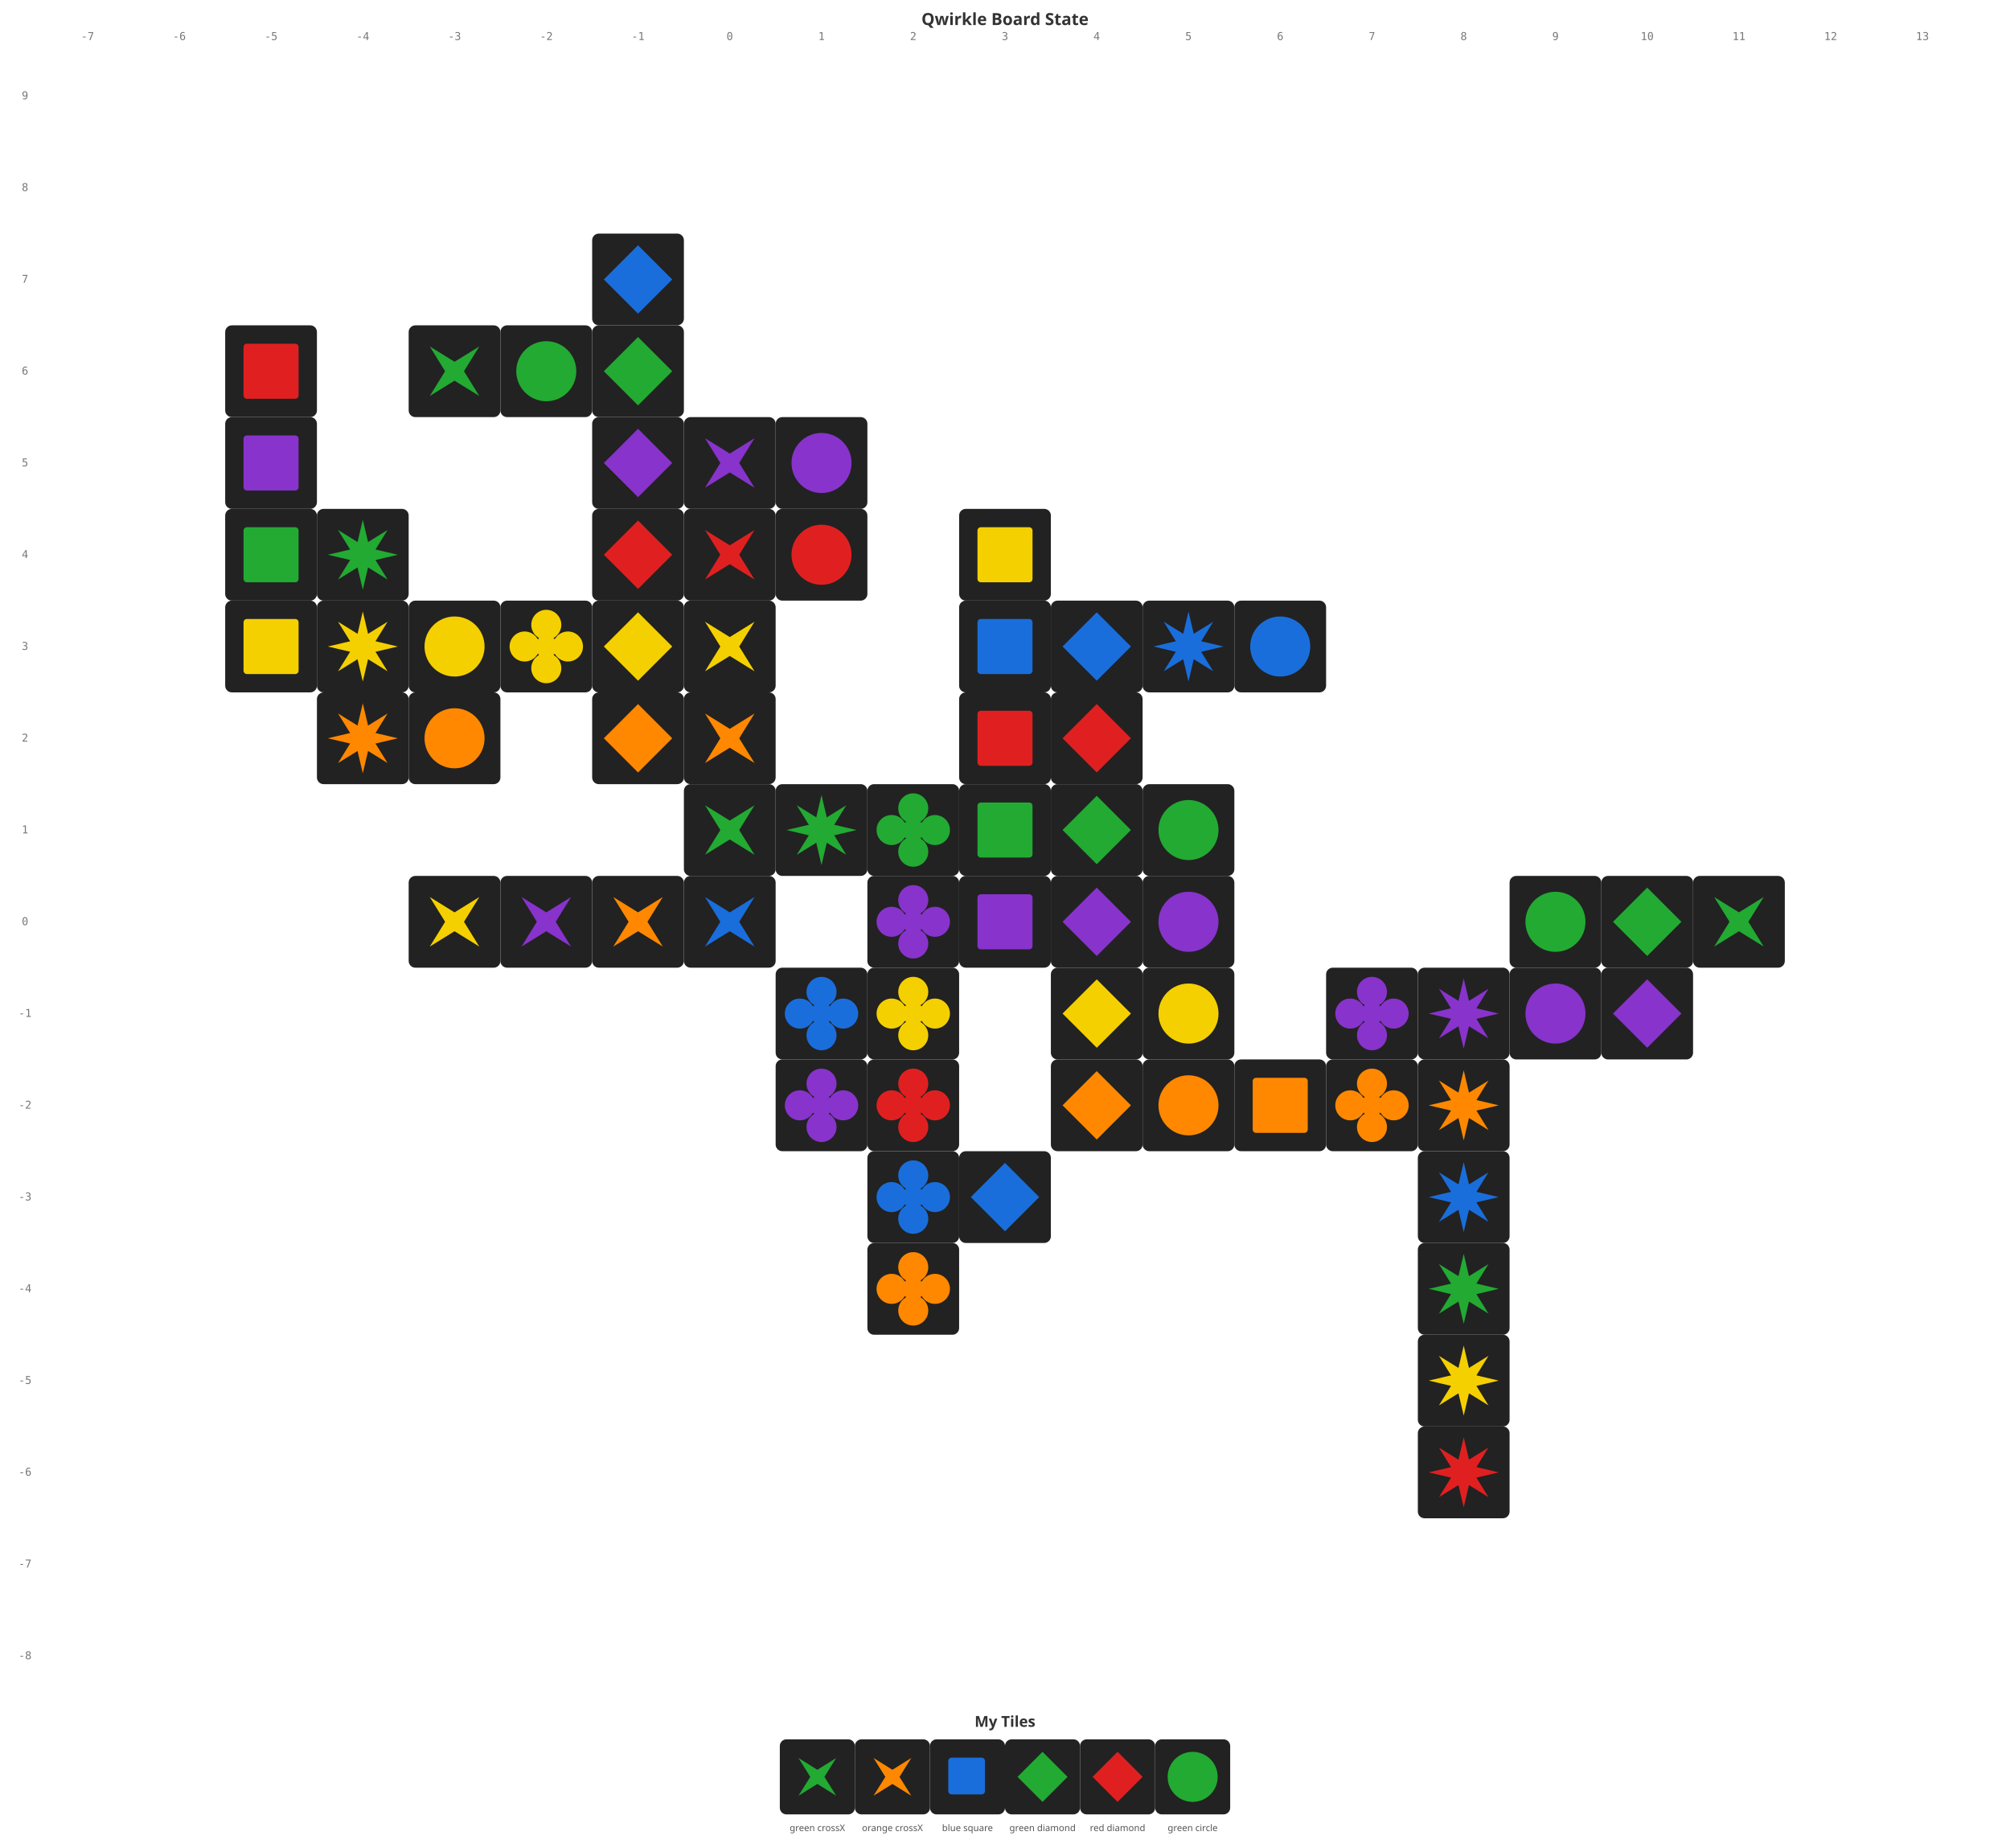
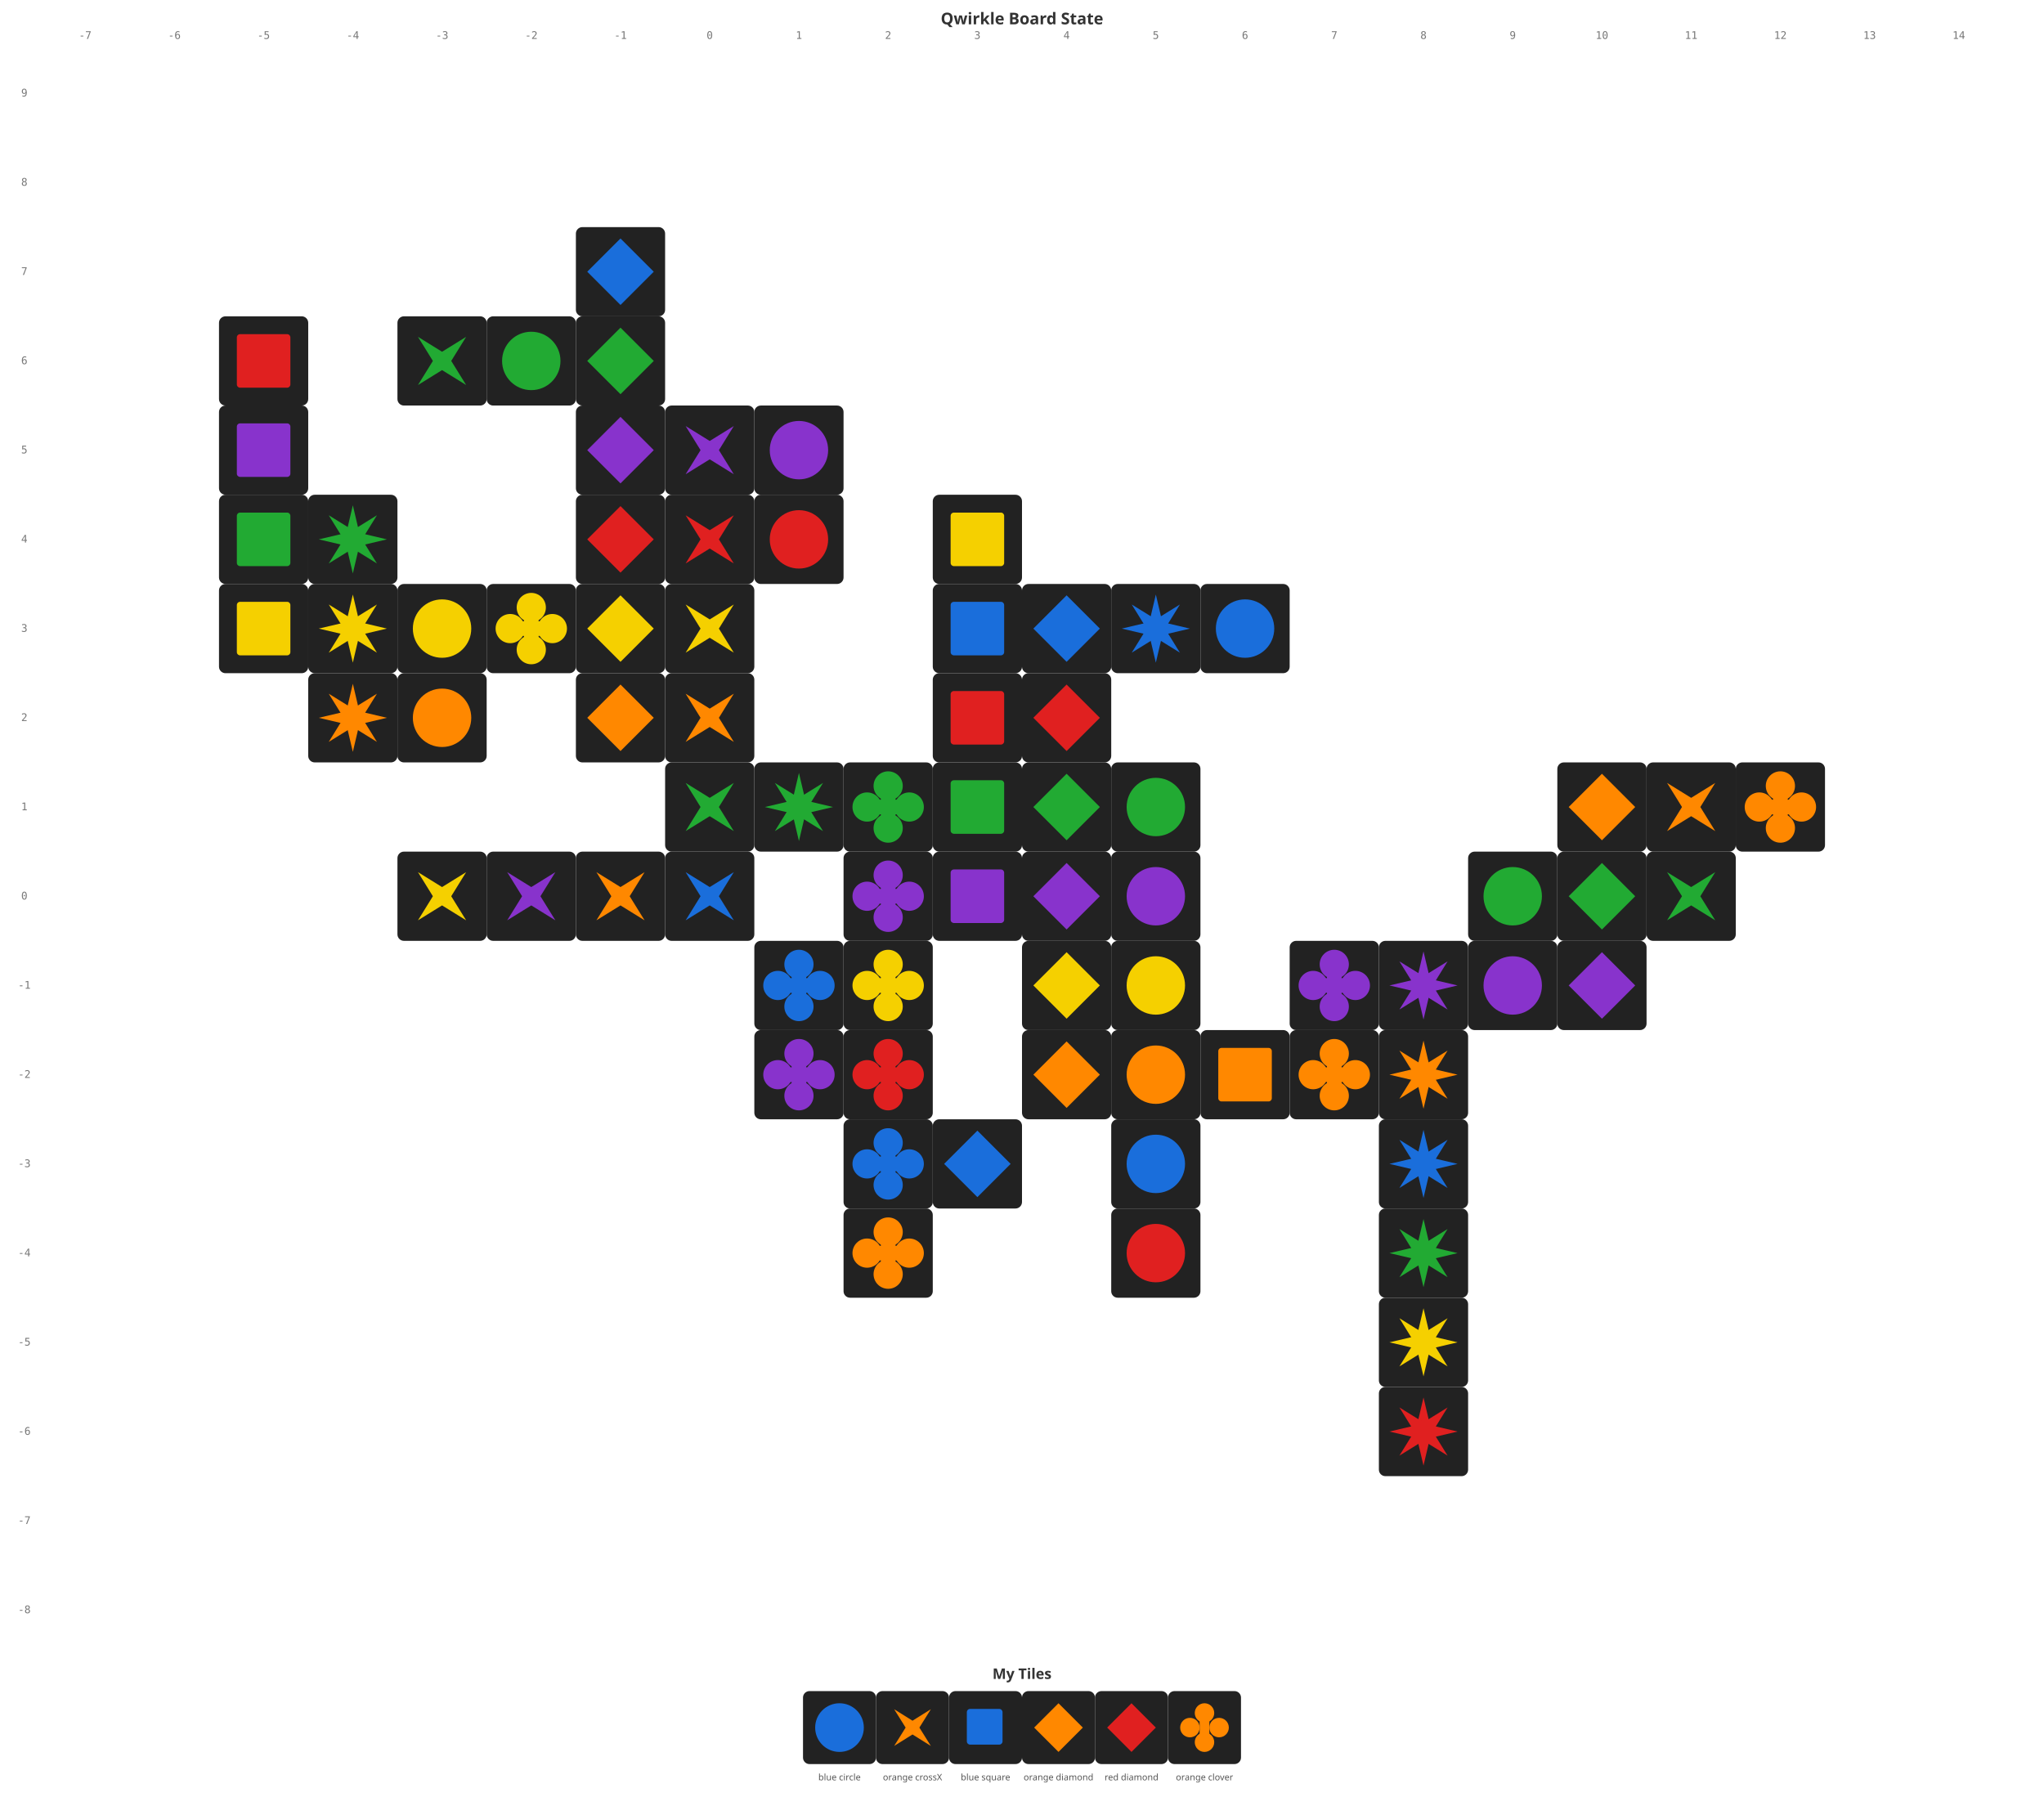
- <svg xmlns="http://www.w3.org/2000/svg" viewBox="0 0 2410 2215" width="2410" height="2215" style="background:#f5f0e8">
-   <text x="1205" y="30" text-anchor="middle" font-size="20" fill="#333" font-family="sans-serif" font-weight="bold">Qwirkle Board State</text>
+ <svg xmlns="http://www.w3.org/2000/svg" viewBox="0 0 2520 2215" width="2520" height="2215" style="background:#f5f0e8">
+   <text x="1260" y="30" text-anchor="middle" font-size="20" fill="#333" font-family="sans-serif" font-weight="bold">Qwirkle Board State</text>
  <text x="105" y="48" text-anchor="middle" font-size="13" fill="#777" font-family="monospace">-7</text>
  <text x="215" y="48" text-anchor="middle" font-size="13" fill="#777" font-family="monospace">-6</text>
  <text x="325" y="48" text-anchor="middle" font-size="13" fill="#777" font-family="monospace">-5</text>
  <text x="435" y="48" text-anchor="middle" font-size="13" fill="#777" font-family="monospace">-4</text>
  <text x="545" y="48" text-anchor="middle" font-size="13" fill="#777" font-family="monospace">-3</text>
  <text x="655" y="48" text-anchor="middle" font-size="13" fill="#777" font-family="monospace">-2</text>
  <text x="765" y="48" text-anchor="middle" font-size="13" fill="#777" font-family="monospace">-1</text>
  <text x="875" y="48" text-anchor="middle" font-size="13" fill="#777" font-family="monospace">0</text>
  <text x="985" y="48" text-anchor="middle" font-size="13" fill="#777" font-family="monospace">1</text>
  <text x="1095" y="48" text-anchor="middle" font-size="13" fill="#777" font-family="monospace">2</text>
  <text x="1205" y="48" text-anchor="middle" font-size="13" fill="#777" font-family="monospace">3</text>
  <text x="1315" y="48" text-anchor="middle" font-size="13" fill="#777" font-family="monospace">4</text>
  <text x="1425" y="48" text-anchor="middle" font-size="13" fill="#777" font-family="monospace">5</text>
  <text x="1535" y="48" text-anchor="middle" font-size="13" fill="#777" font-family="monospace">6</text>
  <text x="1645" y="48" text-anchor="middle" font-size="13" fill="#777" font-family="monospace">7</text>
  <text x="1755" y="48" text-anchor="middle" font-size="13" fill="#777" font-family="monospace">8</text>
  <text x="1865" y="48" text-anchor="middle" font-size="13" fill="#777" font-family="monospace">9</text>
  <text x="1975" y="48" text-anchor="middle" font-size="13" fill="#777" font-family="monospace">10</text>
  <text x="2085" y="48" text-anchor="middle" font-size="13" fill="#777" font-family="monospace">11</text>
  <text x="2195" y="48" text-anchor="middle" font-size="13" fill="#777" font-family="monospace">12</text>
  <text x="2305" y="48" text-anchor="middle" font-size="13" fill="#777" font-family="monospace">13</text>
+   <text x="2415" y="48" text-anchor="middle" font-size="13" fill="#777" font-family="monospace">14</text>
  <text x="30" y="1989" text-anchor="middle" font-size="13" fill="#777" font-family="monospace">-8</text>
  <text x="30" y="1879" text-anchor="middle" font-size="13" fill="#777" font-family="monospace">-7</text>
  <text x="30" y="1769" text-anchor="middle" font-size="13" fill="#777" font-family="monospace">-6</text>
  <text x="30" y="1659" text-anchor="middle" font-size="13" fill="#777" font-family="monospace">-5</text>
  <text x="30" y="1549" text-anchor="middle" font-size="13" fill="#777" font-family="monospace">-4</text>
  <text x="30" y="1439" text-anchor="middle" font-size="13" fill="#777" font-family="monospace">-3</text>
  <text x="30" y="1329" text-anchor="middle" font-size="13" fill="#777" font-family="monospace">-2</text>
  <text x="30" y="1219" text-anchor="middle" font-size="13" fill="#777" font-family="monospace">-1</text>
  <text x="30" y="1109" text-anchor="middle" font-size="13" fill="#777" font-family="monospace">0</text>
  <text x="30" y="999" text-anchor="middle" font-size="13" fill="#777" font-family="monospace">1</text>
  <text x="30" y="889" text-anchor="middle" font-size="13" fill="#777" font-family="monospace">2</text>
  <text x="30" y="779" text-anchor="middle" font-size="13" fill="#777" font-family="monospace">3</text>
  <text x="30" y="669" text-anchor="middle" font-size="13" fill="#777" font-family="monospace">4</text>
  <text x="30" y="559" text-anchor="middle" font-size="13" fill="#777" font-family="monospace">5</text>
  <text x="30" y="449" text-anchor="middle" font-size="13" fill="#777" font-family="monospace">6</text>
  <text x="30" y="339" text-anchor="middle" font-size="13" fill="#777" font-family="monospace">7</text>
  <text x="30" y="229" text-anchor="middle" font-size="13" fill="#777" font-family="monospace">8</text>
  <text x="30" y="119" text-anchor="middle" font-size="13" fill="#777" font-family="monospace">9</text>
  <rect x="270" y="390" width="110" height="110" rx="8" fill="#222" />
  <rect x="292" y="412" width="66" height="66" rx="4" fill="#e02020" />
  <rect x="270" y="500" width="110" height="110" rx="8" fill="#222" />
  <rect x="292" y="522" width="66" height="66" rx="4" fill="#8833cc" />
  <rect x="270" y="610" width="110" height="110" rx="8" fill="#222" />
  <rect x="292" y="632" width="66" height="66" rx="4" fill="#22aa33" />
  <rect x="270" y="720" width="110" height="110" rx="8" fill="#222" />
  <rect x="292" y="742" width="66" height="66" rx="4" fill="#f5d000" />
  <rect x="380" y="610" width="110" height="110" rx="8" fill="#222" />
  <g transform="translate(435,665)">
    <polygon points="0,-42 8,-8 42,0 8,8 0,42 -8,8 -42,0 -8,-8" fill="#22aa33" />
    <polygon points="0,-42 8,-8 42,0 8,8 0,42 -8,8 -42,0 -8,-8" fill="#22aa33" transform="rotate(45)" />
  </g>
  <rect x="380" y="720" width="110" height="110" rx="8" fill="#222" />
  <g transform="translate(435,775)">
    <polygon points="0,-42 8,-8 42,0 8,8 0,42 -8,8 -42,0 -8,-8" fill="#f5d000" />
    <polygon points="0,-42 8,-8 42,0 8,8 0,42 -8,8 -42,0 -8,-8" fill="#f5d000" transform="rotate(45)" />
  </g>
  <rect x="380" y="830" width="110" height="110" rx="8" fill="#222" />
  <g transform="translate(435,885)">
    <polygon points="0,-42 8,-8 42,0 8,8 0,42 -8,8 -42,0 -8,-8" fill="#ff8800" />
    <polygon points="0,-42 8,-8 42,0 8,8 0,42 -8,8 -42,0 -8,-8" fill="#ff8800" transform="rotate(45)" />
  </g>
  <rect x="490" y="390" width="110" height="110" rx="8" fill="#222" />
  <g transform="translate(545,445) rotate(45)">
    <polygon points="0,-42 8,-8 42,0 8,8 0,42 -8,8 -42,0 -8,-8" fill="#22aa33" />
  </g>
  <rect x="490" y="720" width="110" height="110" rx="8" fill="#222" />
  <circle cx="545" cy="775" r="36" fill="#f5d000" />
  <rect x="490" y="830" width="110" height="110" rx="8" fill="#222" />
  <circle cx="545" cy="885" r="36" fill="#ff8800" />
  <rect x="490" y="1050" width="110" height="110" rx="8" fill="#222" />
  <g transform="translate(545,1105) rotate(45)">
    <polygon points="0,-42 8,-8 42,0 8,8 0,42 -8,8 -42,0 -8,-8" fill="#f5d000" />
  </g>
  <rect x="600" y="390" width="110" height="110" rx="8" fill="#222" />
  <circle cx="655" cy="445" r="36" fill="#22aa33" />
  <rect x="600" y="720" width="110" height="110" rx="8" fill="#222" />
  <g transform="translate(655,775)">
    <circle cx="0" cy="-26" r="18" fill="#f5d000" />
    <circle cx="26" cy="0" r="18" fill="#f5d000" />
    <circle cx="0" cy="26" r="18" fill="#f5d000" />
    <circle cx="-26" cy="0" r="18" fill="#f5d000" />
    <rect x="-9" y="-26" width="18" height="52" fill="#f5d000" />
    <rect x="-26" y="-9" width="52" height="18" fill="#f5d000" />
  </g>
  <rect x="600" y="1050" width="110" height="110" rx="8" fill="#222" />
  <g transform="translate(655,1105) rotate(45)">
    <polygon points="0,-42 8,-8 42,0 8,8 0,42 -8,8 -42,0 -8,-8" fill="#8833cc" />
  </g>
  <rect x="710" y="280" width="110" height="110" rx="8" fill="#222" />
  <polygon points="765,294 806,335 765,376 724,335" fill="#1a6edb" />
  <rect x="710" y="390" width="110" height="110" rx="8" fill="#222" />
  <polygon points="765,404 806,445 765,486 724,445" fill="#22aa33" />
  <rect x="710" y="500" width="110" height="110" rx="8" fill="#222" />
  <polygon points="765,514 806,555 765,596 724,555" fill="#8833cc" />
  <rect x="710" y="610" width="110" height="110" rx="8" fill="#222" />
  <polygon points="765,624 806,665 765,706 724,665" fill="#e02020" />
  <rect x="710" y="720" width="110" height="110" rx="8" fill="#222" />
  <polygon points="765,734 806,775 765,816 724,775" fill="#f5d000" />
  <rect x="710" y="830" width="110" height="110" rx="8" fill="#222" />
  <polygon points="765,844 806,885 765,926 724,885" fill="#ff8800" />
  <rect x="710" y="1050" width="110" height="110" rx="8" fill="#222" />
  <g transform="translate(765,1105) rotate(45)">
    <polygon points="0,-42 8,-8 42,0 8,8 0,42 -8,8 -42,0 -8,-8" fill="#ff8800" />
  </g>
  <rect x="820" y="500" width="110" height="110" rx="8" fill="#222" />
  <g transform="translate(875,555) rotate(45)">
    <polygon points="0,-42 8,-8 42,0 8,8 0,42 -8,8 -42,0 -8,-8" fill="#8833cc" />
  </g>
  <rect x="820" y="610" width="110" height="110" rx="8" fill="#222" />
  <g transform="translate(875,665) rotate(45)">
    <polygon points="0,-42 8,-8 42,0 8,8 0,42 -8,8 -42,0 -8,-8" fill="#e02020" />
  </g>
  <rect x="820" y="720" width="110" height="110" rx="8" fill="#222" />
  <g transform="translate(875,775) rotate(45)">
    <polygon points="0,-42 8,-8 42,0 8,8 0,42 -8,8 -42,0 -8,-8" fill="#f5d000" />
  </g>
  <rect x="820" y="830" width="110" height="110" rx="8" fill="#222" />
  <g transform="translate(875,885) rotate(45)">
    <polygon points="0,-42 8,-8 42,0 8,8 0,42 -8,8 -42,0 -8,-8" fill="#ff8800" />
  </g>
  <rect x="820" y="940" width="110" height="110" rx="8" fill="#222" />
  <g transform="translate(875,995) rotate(45)">
    <polygon points="0,-42 8,-8 42,0 8,8 0,42 -8,8 -42,0 -8,-8" fill="#22aa33" />
  </g>
  <rect x="820" y="1050" width="110" height="110" rx="8" fill="#222" />
  <g transform="translate(875,1105) rotate(45)">
    <polygon points="0,-42 8,-8 42,0 8,8 0,42 -8,8 -42,0 -8,-8" fill="#1a6edb" />
  </g>
  <rect x="930" y="500" width="110" height="110" rx="8" fill="#222" />
  <circle cx="985" cy="555" r="36" fill="#8833cc" />
  <rect x="930" y="610" width="110" height="110" rx="8" fill="#222" />
  <circle cx="985" cy="665" r="36" fill="#e02020" />
  <rect x="930" y="940" width="110" height="110" rx="8" fill="#222" />
  <g transform="translate(985,995)">
    <polygon points="0,-42 8,-8 42,0 8,8 0,42 -8,8 -42,0 -8,-8" fill="#22aa33" />
    <polygon points="0,-42 8,-8 42,0 8,8 0,42 -8,8 -42,0 -8,-8" fill="#22aa33" transform="rotate(45)" />
  </g>
  <rect x="930" y="1160" width="110" height="110" rx="8" fill="#222" />
  <g transform="translate(985,1215)">
    <circle cx="0" cy="-26" r="18" fill="#1a6edb" />
    <circle cx="26" cy="0" r="18" fill="#1a6edb" />
    <circle cx="0" cy="26" r="18" fill="#1a6edb" />
    <circle cx="-26" cy="0" r="18" fill="#1a6edb" />
    <rect x="-9" y="-26" width="18" height="52" fill="#1a6edb" />
    <rect x="-26" y="-9" width="52" height="18" fill="#1a6edb" />
  </g>
  <rect x="930" y="1270" width="110" height="110" rx="8" fill="#222" />
  <g transform="translate(985,1325)">
    <circle cx="0" cy="-26" r="18" fill="#8833cc" />
    <circle cx="26" cy="0" r="18" fill="#8833cc" />
    <circle cx="0" cy="26" r="18" fill="#8833cc" />
    <circle cx="-26" cy="0" r="18" fill="#8833cc" />
    <rect x="-9" y="-26" width="18" height="52" fill="#8833cc" />
    <rect x="-26" y="-9" width="52" height="18" fill="#8833cc" />
  </g>
  <rect x="1040" y="940" width="110" height="110" rx="8" fill="#222" />
  <g transform="translate(1095,995)">
    <circle cx="0" cy="-26" r="18" fill="#22aa33" />
    <circle cx="26" cy="0" r="18" fill="#22aa33" />
    <circle cx="0" cy="26" r="18" fill="#22aa33" />
    <circle cx="-26" cy="0" r="18" fill="#22aa33" />
    <rect x="-9" y="-26" width="18" height="52" fill="#22aa33" />
    <rect x="-26" y="-9" width="52" height="18" fill="#22aa33" />
  </g>
  <rect x="1040" y="1050" width="110" height="110" rx="8" fill="#222" />
  <g transform="translate(1095,1105)">
    <circle cx="0" cy="-26" r="18" fill="#8833cc" />
    <circle cx="26" cy="0" r="18" fill="#8833cc" />
    <circle cx="0" cy="26" r="18" fill="#8833cc" />
    <circle cx="-26" cy="0" r="18" fill="#8833cc" />
    <rect x="-9" y="-26" width="18" height="52" fill="#8833cc" />
    <rect x="-26" y="-9" width="52" height="18" fill="#8833cc" />
  </g>
  <rect x="1040" y="1160" width="110" height="110" rx="8" fill="#222" />
  <g transform="translate(1095,1215)">
    <circle cx="0" cy="-26" r="18" fill="#f5d000" />
    <circle cx="26" cy="0" r="18" fill="#f5d000" />
    <circle cx="0" cy="26" r="18" fill="#f5d000" />
    <circle cx="-26" cy="0" r="18" fill="#f5d000" />
    <rect x="-9" y="-26" width="18" height="52" fill="#f5d000" />
    <rect x="-26" y="-9" width="52" height="18" fill="#f5d000" />
  </g>
  <rect x="1040" y="1270" width="110" height="110" rx="8" fill="#222" />
  <g transform="translate(1095,1325)">
    <circle cx="0" cy="-26" r="18" fill="#e02020" />
    <circle cx="26" cy="0" r="18" fill="#e02020" />
    <circle cx="0" cy="26" r="18" fill="#e02020" />
    <circle cx="-26" cy="0" r="18" fill="#e02020" />
    <rect x="-9" y="-26" width="18" height="52" fill="#e02020" />
    <rect x="-26" y="-9" width="52" height="18" fill="#e02020" />
  </g>
  <rect x="1040" y="1380" width="110" height="110" rx="8" fill="#222" />
  <g transform="translate(1095,1435)">
    <circle cx="0" cy="-26" r="18" fill="#1a6edb" />
    <circle cx="26" cy="0" r="18" fill="#1a6edb" />
    <circle cx="0" cy="26" r="18" fill="#1a6edb" />
    <circle cx="-26" cy="0" r="18" fill="#1a6edb" />
    <rect x="-9" y="-26" width="18" height="52" fill="#1a6edb" />
    <rect x="-26" y="-9" width="52" height="18" fill="#1a6edb" />
  </g>
  <rect x="1040" y="1490" width="110" height="110" rx="8" fill="#222" />
  <g transform="translate(1095,1545)">
    <circle cx="0" cy="-26" r="18" fill="#ff8800" />
    <circle cx="26" cy="0" r="18" fill="#ff8800" />
    <circle cx="0" cy="26" r="18" fill="#ff8800" />
    <circle cx="-26" cy="0" r="18" fill="#ff8800" />
    <rect x="-9" y="-26" width="18" height="52" fill="#ff8800" />
    <rect x="-26" y="-9" width="52" height="18" fill="#ff8800" />
  </g>
  <rect x="1150" y="610" width="110" height="110" rx="8" fill="#222" />
  <rect x="1172" y="632" width="66" height="66" rx="4" fill="#f5d000" />
  <rect x="1150" y="720" width="110" height="110" rx="8" fill="#222" />
  <rect x="1172" y="742" width="66" height="66" rx="4" fill="#1a6edb" />
  <rect x="1150" y="830" width="110" height="110" rx="8" fill="#222" />
  <rect x="1172" y="852" width="66" height="66" rx="4" fill="#e02020" />
  <rect x="1150" y="940" width="110" height="110" rx="8" fill="#222" />
  <rect x="1172" y="962" width="66" height="66" rx="4" fill="#22aa33" />
  <rect x="1150" y="1050" width="110" height="110" rx="8" fill="#222" />
  <rect x="1172" y="1072" width="66" height="66" rx="4" fill="#8833cc" />
  <rect x="1150" y="1380" width="110" height="110" rx="8" fill="#222" />
  <polygon points="1205,1394 1246,1435 1205,1476 1164,1435" fill="#1a6edb" />
  <rect x="1260" y="720" width="110" height="110" rx="8" fill="#222" />
  <polygon points="1315,734 1356,775 1315,816 1274,775" fill="#1a6edb" />
  <rect x="1260" y="830" width="110" height="110" rx="8" fill="#222" />
  <polygon points="1315,844 1356,885 1315,926 1274,885" fill="#e02020" />
  <rect x="1260" y="940" width="110" height="110" rx="8" fill="#222" />
  <polygon points="1315,954 1356,995 1315,1036 1274,995" fill="#22aa33" />
  <rect x="1260" y="1050" width="110" height="110" rx="8" fill="#222" />
  <polygon points="1315,1064 1356,1105 1315,1146 1274,1105" fill="#8833cc" />
  <rect x="1260" y="1160" width="110" height="110" rx="8" fill="#222" />
  <polygon points="1315,1174 1356,1215 1315,1256 1274,1215" fill="#f5d000" />
  <rect x="1260" y="1270" width="110" height="110" rx="8" fill="#222" />
  <polygon points="1315,1284 1356,1325 1315,1366 1274,1325" fill="#ff8800" />
  <rect x="1370" y="720" width="110" height="110" rx="8" fill="#222" />
  <g transform="translate(1425,775)">
    <polygon points="0,-42 8,-8 42,0 8,8 0,42 -8,8 -42,0 -8,-8" fill="#1a6edb" />
    <polygon points="0,-42 8,-8 42,0 8,8 0,42 -8,8 -42,0 -8,-8" fill="#1a6edb" transform="rotate(45)" />
  </g>
  <rect x="1370" y="940" width="110" height="110" rx="8" fill="#222" />
  <circle cx="1425" cy="995" r="36" fill="#22aa33" />
  <rect x="1370" y="1050" width="110" height="110" rx="8" fill="#222" />
  <circle cx="1425" cy="1105" r="36" fill="#8833cc" />
  <rect x="1370" y="1160" width="110" height="110" rx="8" fill="#222" />
  <circle cx="1425" cy="1215" r="36" fill="#f5d000" />
  <rect x="1370" y="1270" width="110" height="110" rx="8" fill="#222" />
  <circle cx="1425" cy="1325" r="36" fill="#ff8800" />
+   <rect x="1370" y="1380" width="110" height="110" rx="8" fill="#222" />
+   <circle cx="1425" cy="1435" r="36" fill="#1a6edb" />
+   <rect x="1370" y="1490" width="110" height="110" rx="8" fill="#222" />
+   <circle cx="1425" cy="1545" r="36" fill="#e02020" />
  <rect x="1480" y="720" width="110" height="110" rx="8" fill="#222" />
  <circle cx="1535" cy="775" r="36" fill="#1a6edb" />
  <rect x="1480" y="1270" width="110" height="110" rx="8" fill="#222" />
  <rect x="1502" y="1292" width="66" height="66" rx="4" fill="#ff8800" />
  <rect x="1590" y="1160" width="110" height="110" rx="8" fill="#222" />
  <g transform="translate(1645,1215)">
    <circle cx="0" cy="-26" r="18" fill="#8833cc" />
    <circle cx="26" cy="0" r="18" fill="#8833cc" />
    <circle cx="0" cy="26" r="18" fill="#8833cc" />
    <circle cx="-26" cy="0" r="18" fill="#8833cc" />
    <rect x="-9" y="-26" width="18" height="52" fill="#8833cc" />
    <rect x="-26" y="-9" width="52" height="18" fill="#8833cc" />
  </g>
  <rect x="1590" y="1270" width="110" height="110" rx="8" fill="#222" />
  <g transform="translate(1645,1325)">
    <circle cx="0" cy="-26" r="18" fill="#ff8800" />
    <circle cx="26" cy="0" r="18" fill="#ff8800" />
    <circle cx="0" cy="26" r="18" fill="#ff8800" />
    <circle cx="-26" cy="0" r="18" fill="#ff8800" />
    <rect x="-9" y="-26" width="18" height="52" fill="#ff8800" />
    <rect x="-26" y="-9" width="52" height="18" fill="#ff8800" />
  </g>
  <rect x="1700" y="1160" width="110" height="110" rx="8" fill="#222" />
  <g transform="translate(1755,1215)">
    <polygon points="0,-42 8,-8 42,0 8,8 0,42 -8,8 -42,0 -8,-8" fill="#8833cc" />
    <polygon points="0,-42 8,-8 42,0 8,8 0,42 -8,8 -42,0 -8,-8" fill="#8833cc" transform="rotate(45)" />
  </g>
  <rect x="1700" y="1270" width="110" height="110" rx="8" fill="#222" />
  <g transform="translate(1755,1325)">
    <polygon points="0,-42 8,-8 42,0 8,8 0,42 -8,8 -42,0 -8,-8" fill="#ff8800" />
    <polygon points="0,-42 8,-8 42,0 8,8 0,42 -8,8 -42,0 -8,-8" fill="#ff8800" transform="rotate(45)" />
  </g>
  <rect x="1700" y="1380" width="110" height="110" rx="8" fill="#222" />
  <g transform="translate(1755,1435)">
    <polygon points="0,-42 8,-8 42,0 8,8 0,42 -8,8 -42,0 -8,-8" fill="#1a6edb" />
    <polygon points="0,-42 8,-8 42,0 8,8 0,42 -8,8 -42,0 -8,-8" fill="#1a6edb" transform="rotate(45)" />
  </g>
  <rect x="1700" y="1490" width="110" height="110" rx="8" fill="#222" />
  <g transform="translate(1755,1545)">
    <polygon points="0,-42 8,-8 42,0 8,8 0,42 -8,8 -42,0 -8,-8" fill="#22aa33" />
    <polygon points="0,-42 8,-8 42,0 8,8 0,42 -8,8 -42,0 -8,-8" fill="#22aa33" transform="rotate(45)" />
  </g>
  <rect x="1700" y="1600" width="110" height="110" rx="8" fill="#222" />
  <g transform="translate(1755,1655)">
    <polygon points="0,-42 8,-8 42,0 8,8 0,42 -8,8 -42,0 -8,-8" fill="#f5d000" />
    <polygon points="0,-42 8,-8 42,0 8,8 0,42 -8,8 -42,0 -8,-8" fill="#f5d000" transform="rotate(45)" />
  </g>
  <rect x="1700" y="1710" width="110" height="110" rx="8" fill="#222" />
  <g transform="translate(1755,1765)">
    <polygon points="0,-42 8,-8 42,0 8,8 0,42 -8,8 -42,0 -8,-8" fill="#e02020" />
    <polygon points="0,-42 8,-8 42,0 8,8 0,42 -8,8 -42,0 -8,-8" fill="#e02020" transform="rotate(45)" />
  </g>
  <rect x="1810" y="1050" width="110" height="110" rx="8" fill="#222" />
  <circle cx="1865" cy="1105" r="36" fill="#22aa33" />
  <rect x="1810" y="1160" width="110" height="110" rx="8" fill="#222" />
  <circle cx="1865" cy="1215" r="36" fill="#8833cc" />
+   <rect x="1920" y="940" width="110" height="110" rx="8" fill="#222" />
+   <polygon points="1975,954 2016,995 1975,1036 1934,995" fill="#ff8800" />
  <rect x="1920" y="1050" width="110" height="110" rx="8" fill="#222" />
  <polygon points="1975,1064 2016,1105 1975,1146 1934,1105" fill="#22aa33" />
  <rect x="1920" y="1160" width="110" height="110" rx="8" fill="#222" />
  <polygon points="1975,1174 2016,1215 1975,1256 1934,1215" fill="#8833cc" />
+   <rect x="2030" y="940" width="110" height="110" rx="8" fill="#222" />
+   <g transform="translate(2085,995) rotate(45)">
+     <polygon points="0,-42 8,-8 42,0 8,8 0,42 -8,8 -42,0 -8,-8" fill="#ff8800" />
+   </g>
  <rect x="2030" y="1050" width="110" height="110" rx="8" fill="#222" />
  <g transform="translate(2085,1105) rotate(45)">
    <polygon points="0,-42 8,-8 42,0 8,8 0,42 -8,8 -42,0 -8,-8" fill="#22aa33" />
  </g>
-   <text x="1205" y="2070" text-anchor="middle" font-size="18" fill="#333" font-family="sans-serif" font-weight="bold">My Tiles</text>
-   <rect x="935" y="2085" width="90" height="90" rx="8" fill="#222" />
-   <g transform="translate(980,2130) rotate(45)">
-     <polygon points="0,-32 6,-6 32,0 6,6 0,32 -6,6 -32,0 -6,-6" fill="#22aa33" />
-   </g>
-   <text x="980" y="2195" text-anchor="middle" font-size="11" fill="#555" font-family="sans-serif">green crossX</text>
-   <rect x="1025" y="2085" width="90" height="90" rx="8" fill="#222" />
-   <g transform="translate(1070,2130) rotate(45)">
+   <rect x="2140" y="940" width="110" height="110" rx="8" fill="#222" />
+   <g transform="translate(2195,995)">
+     <circle cx="0" cy="-26" r="18" fill="#ff8800" />
+     <circle cx="26" cy="0" r="18" fill="#ff8800" />
+     <circle cx="0" cy="26" r="18" fill="#ff8800" />
+     <circle cx="-26" cy="0" r="18" fill="#ff8800" />
+     <rect x="-9" y="-26" width="18" height="52" fill="#ff8800" />
+     <rect x="-26" y="-9" width="52" height="18" fill="#ff8800" />
+   </g>
+   <text x="1260" y="2070" text-anchor="middle" font-size="18" fill="#333" font-family="sans-serif" font-weight="bold">My Tiles</text>
+   <rect x="990" y="2085" width="90" height="90" rx="8" fill="#222" />
+   <circle cx="1035" cy="2130" r="30" fill="#1a6edb" />
+   <text x="1035" y="2195" text-anchor="middle" font-size="11" fill="#555" font-family="sans-serif">blue circle</text>
+   <rect x="1080" y="2085" width="90" height="90" rx="8" fill="#222" />
+   <g transform="translate(1125,2130) rotate(45)">
    <polygon points="0,-32 6,-6 32,0 6,6 0,32 -6,6 -32,0 -6,-6" fill="#ff8800" />
  </g>
-   <text x="1070" y="2195" text-anchor="middle" font-size="11" fill="#555" font-family="sans-serif">orange crossX</text>
-   <rect x="1115" y="2085" width="90" height="90" rx="8" fill="#222" />
-   <rect x="1137" y="2107" width="44" height="44" rx="4" fill="#1a6edb" />
-   <text x="1160" y="2195" text-anchor="middle" font-size="11" fill="#555" font-family="sans-serif">blue square</text>
-   <rect x="1205" y="2085" width="90" height="90" rx="8" fill="#222" />
-   <polygon points="1250,2100 1280,2130 1250,2160 1220,2130" fill="#22aa33" />
-   <text x="1250" y="2195" text-anchor="middle" font-size="11" fill="#555" font-family="sans-serif">green diamond</text>
-   <rect x="1295" y="2085" width="90" height="90" rx="8" fill="#222" />
-   <polygon points="1340,2100 1370,2130 1340,2160 1310,2130" fill="#e02020" />
-   <text x="1340" y="2195" text-anchor="middle" font-size="11" fill="#555" font-family="sans-serif">red diamond</text>
-   <rect x="1385" y="2085" width="90" height="90" rx="8" fill="#222" />
-   <circle cx="1430" cy="2130" r="30" fill="#22aa33" />
-   <text x="1430" y="2195" text-anchor="middle" font-size="11" fill="#555" font-family="sans-serif">green circle</text>
+   <text x="1125" y="2195" text-anchor="middle" font-size="11" fill="#555" font-family="sans-serif">orange crossX</text>
+   <rect x="1170" y="2085" width="90" height="90" rx="8" fill="#222" />
+   <rect x="1192" y="2107" width="44" height="44" rx="4" fill="#1a6edb" />
+   <text x="1215" y="2195" text-anchor="middle" font-size="11" fill="#555" font-family="sans-serif">blue square</text>
+   <rect x="1260" y="2085" width="90" height="90" rx="8" fill="#222" />
+   <polygon points="1305,2100 1335,2130 1305,2160 1275,2130" fill="#ff8800" />
+   <text x="1305" y="2195" text-anchor="middle" font-size="11" fill="#555" font-family="sans-serif">orange diamond</text>
+   <rect x="1350" y="2085" width="90" height="90" rx="8" fill="#222" />
+   <polygon points="1395,2100 1425,2130 1395,2160 1365,2130" fill="#e02020" />
+   <text x="1395" y="2195" text-anchor="middle" font-size="11" fill="#555" font-family="sans-serif">red diamond</text>
+   <rect x="1440" y="2085" width="90" height="90" rx="8" fill="#222" />
+   <g transform="translate(1485,2130)">
+     <circle cx="0" cy="-18" r="12" fill="#ff8800" />
+     <circle cx="18" cy="0" r="12" fill="#ff8800" />
+     <circle cx="0" cy="18" r="12" fill="#ff8800" />
+     <circle cx="-18" cy="0" r="12" fill="#ff8800" />
+     <rect x="-6" y="-18" width="12" height="36" fill="#ff8800" />
+   </g>
+   <text x="1485" y="2195" text-anchor="middle" font-size="11" fill="#555" font-family="sans-serif">orange clover</text>
</svg>
